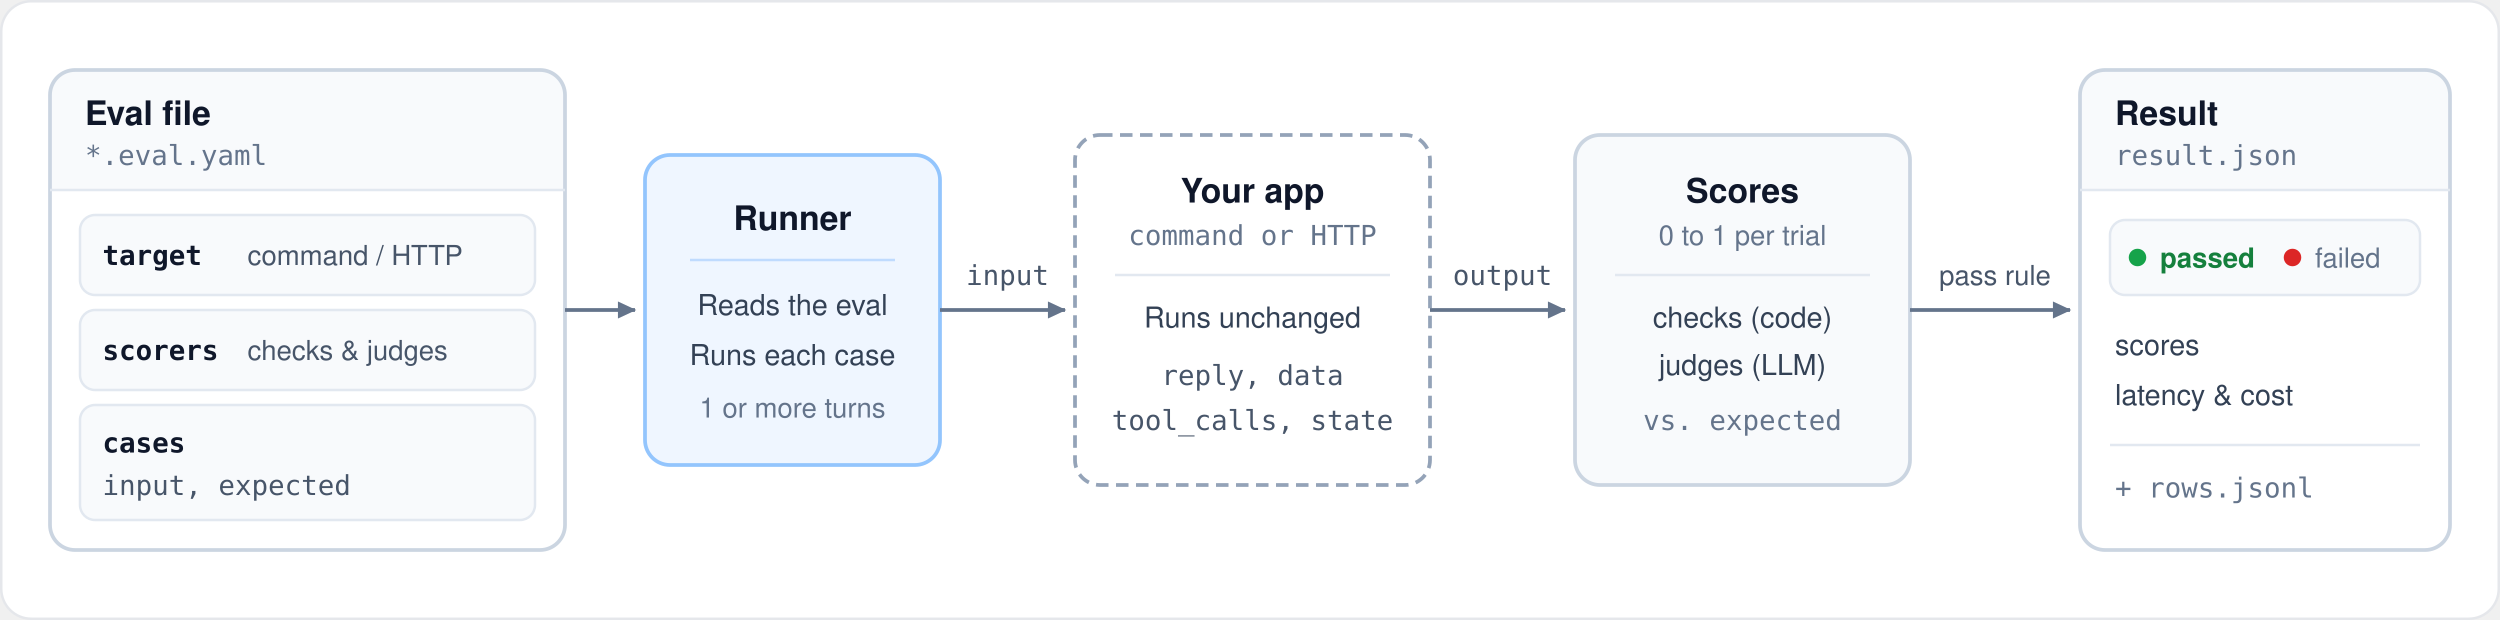
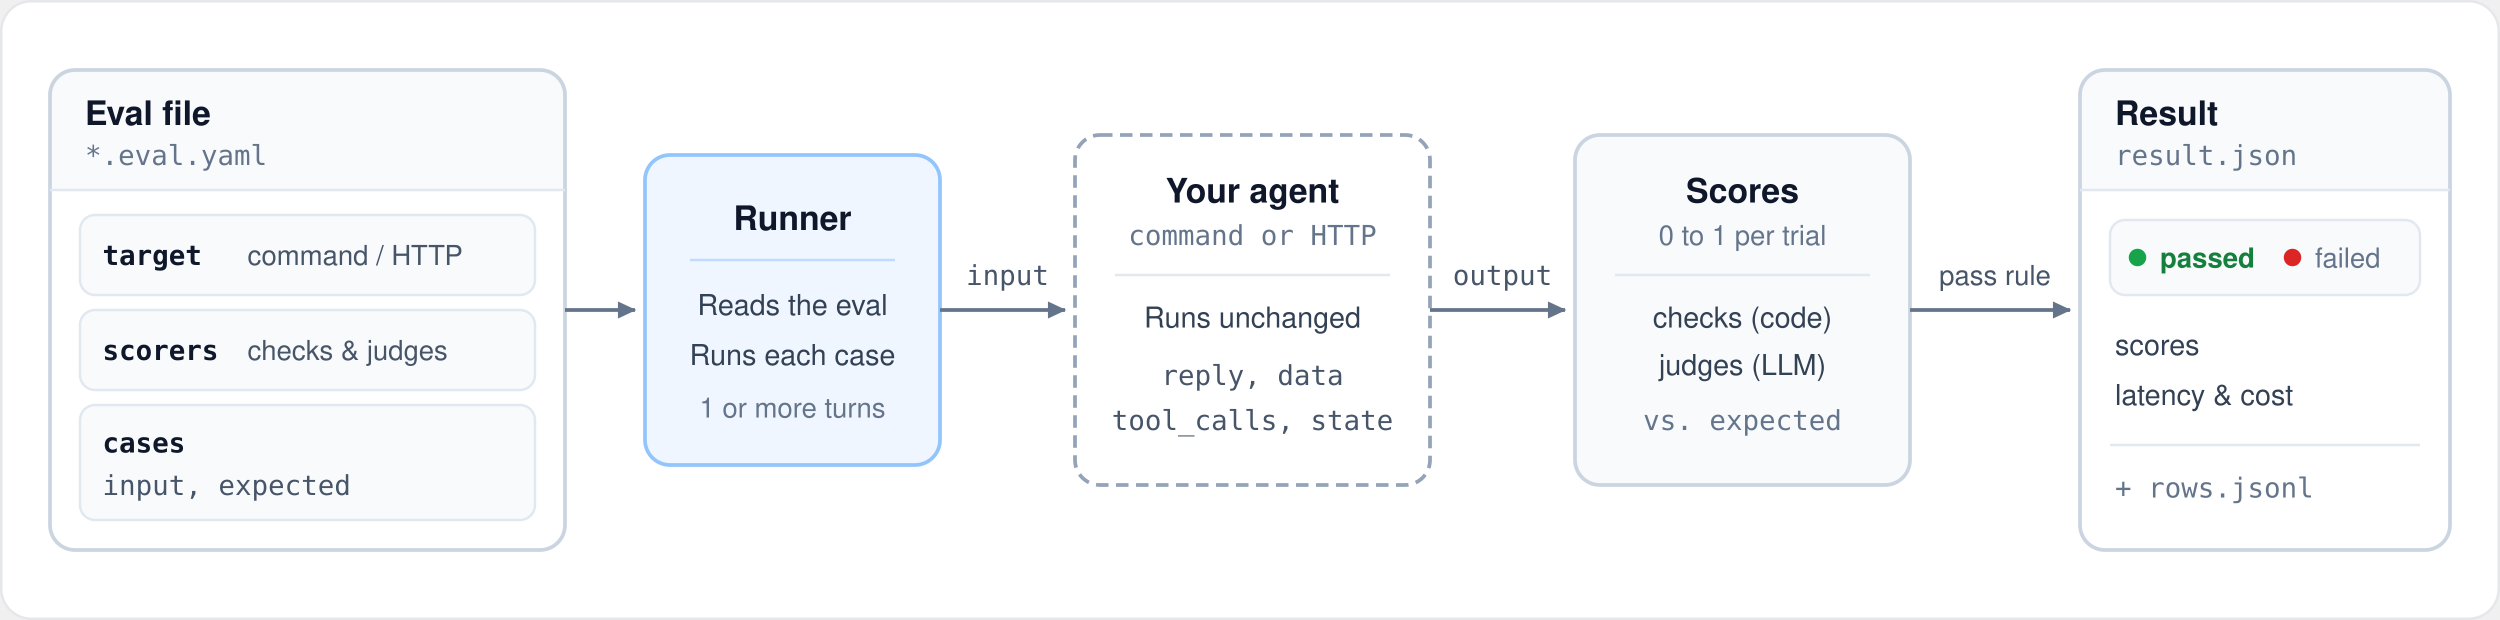
<svg xmlns="http://www.w3.org/2000/svg" width="1000" height="248" viewBox="0 0 1000 248" role="img" aria-labelledby="oes-title oes-desc">
  <defs>
    <style>
      .sans { font-family: -apple-system, BlinkMacSystemFont, "Segoe UI", Helvetica, Arial, sans-serif; }
      .mono { font-family: ui-monospace, SFMono-Regular, Menlo, Consolas, monospace; }
      .title { font-size: 13.5px; font-weight: 600; fill: #0f172a; }
      .subtitle { font-size: 11px; fill: #64748b; }
      .body { font-size: 11.5px; fill: #334155; }
      .key { font-size: 11px; font-weight: 600; fill: #0f172a; }
      .val { font-size: 11px; fill: #475569; }
      .arrow-label { font-size: 11px; fill: #475569; }
    </style>
    <marker id="arrow" viewBox="0 0 10 10" refX="8" refY="5" markerWidth="6.5" markerHeight="6.5" orient="auto-start-reverse">
      <path d="M 1 1.5 L 8.5 5 L 1 8.5 z" fill="#64748b" />
    </marker>
    <clipPath id="clip-eval">
      <rect x="20" y="28" width="206" height="192" rx="10" />
    </clipPath>
    <clipPath id="clip-result">
      <rect x="832" y="28" width="148" height="192" rx="10" />
    </clipPath>
  </defs>
  <rect x="0.5" y="0.5" width="999" height="247" rx="12" fill="#ffffff" stroke="#e5e7eb" stroke-width="1" />
  <g>
    <rect x="20" y="28" width="206" height="48" fill="#f8fafc" clip-path="url(#clip-eval)" />
    <rect x="20" y="28" width="206" height="192" rx="10" fill="none" stroke="#cbd5e1" stroke-width="1.5" />
    <line x1="20" y1="76" x2="226" y2="76" stroke="#e2e8f0" stroke-width="1" />
    <text x="34" y="50" class="sans title">Eval file</text>
    <text x="34" y="66" class="mono subtitle">*.eval.yaml</text>
    <rect x="32" y="86" width="182" height="32" rx="6" fill="#f8fafc" stroke="#e2e8f0" stroke-width="1" />
    <text x="41" y="106" class="mono key">target</text>
    <text x="99" y="106" class="sans val">command / HTTP</text>
    <rect x="32" y="124" width="182" height="32" rx="6" fill="#f8fafc" stroke="#e2e8f0" stroke-width="1" />
    <text x="41" y="144" class="mono key">scorers</text>
    <text x="99" y="144" class="sans val">checks &amp; judges</text>
    <rect x="32" y="162" width="182" height="46" rx="6" fill="#f8fafc" stroke="#e2e8f0" stroke-width="1" />
    <text x="41" y="181" class="mono key">cases</text>
    <text x="41" y="198" class="mono val">input, expected</text>
  </g>
  <line x1="226" y1="124" x2="254" y2="124" stroke="#64748b" stroke-width="1.5" marker-end="url(#arrow)" />
  <g>
    <rect x="258" y="62" width="118" height="124" rx="10" fill="#eff6ff" stroke="#93c5fd" stroke-width="1.5" />
    <text x="317" y="92" text-anchor="middle" class="sans title">Runner</text>
    <line x1="276" y1="104" x2="358" y2="104" stroke="#bfdbfe" stroke-width="1" />
    <text x="317" y="126" text-anchor="middle" class="sans body">Reads the eval</text>
    <text x="317" y="146" text-anchor="middle" class="sans body">Runs each case</text>
    <text x="317" y="167" text-anchor="middle" class="sans subtitle">1 or more turns</text>
  </g>
  <text x="403" y="114" text-anchor="middle" class="mono arrow-label">input</text>
  <line x1="376" y1="124" x2="426" y2="124" stroke="#64748b" stroke-width="1.5" marker-end="url(#arrow)" />
  <g>
    <rect x="430" y="54" width="142" height="140" rx="10" fill="#ffffff" stroke="#94a3b8" stroke-width="1.5" stroke-dasharray="5 3" />
-     <text x="501" y="81" text-anchor="middle" class="sans title">Your app</text>
+     <text x="501" y="81" text-anchor="middle" class="sans title">Your agent</text>
    <text x="501" y="98" text-anchor="middle" class="mono subtitle">command or HTTP</text>
    <line x1="446" y1="110" x2="556" y2="110" stroke="#e2e8f0" stroke-width="1" />
    <text x="501" y="131" text-anchor="middle" class="sans body">Runs unchanged</text>
    <text x="501" y="154" text-anchor="middle" class="mono val">reply, data</text>
    <text x="501" y="172" text-anchor="middle" class="mono val">tool_calls, state</text>
  </g>
  <text x="601" y="114" text-anchor="middle" class="mono arrow-label">output</text>
  <line x1="572" y1="124" x2="626" y2="124" stroke="#64748b" stroke-width="1.5" marker-end="url(#arrow)" />
  <g>
    <rect x="630" y="54" width="134" height="140" rx="10" fill="#f8fafc" stroke="#cbd5e1" stroke-width="1.5" />
    <text x="697" y="81" text-anchor="middle" class="sans title">Scores</text>
    <text x="697" y="98" text-anchor="middle" class="sans subtitle">0 to 1 per trial</text>
    <line x1="646" y1="110" x2="748" y2="110" stroke="#e2e8f0" stroke-width="1" />
    <text x="697" y="131" text-anchor="middle" class="sans body">checks (code)</text>
    <text x="697" y="150" text-anchor="middle" class="sans body">judges (LLM)</text>
    <text x="697" y="172" text-anchor="middle" class="mono subtitle">vs. expected</text>
  </g>
  <text x="798" y="114" text-anchor="middle" class="sans arrow-label">pass rule</text>
  <line x1="764" y1="124" x2="828" y2="124" stroke="#64748b" stroke-width="1.5" marker-end="url(#arrow)" />
  <g>
    <rect x="832" y="28" width="148" height="48" fill="#f8fafc" clip-path="url(#clip-result)" />
    <rect x="832" y="28" width="148" height="192" rx="10" fill="none" stroke="#cbd5e1" stroke-width="1.5" />
    <line x1="832" y1="76" x2="980" y2="76" stroke="#e2e8f0" stroke-width="1" />
    <text x="846" y="50" class="sans title">Result</text>
    <text x="846" y="66" class="mono subtitle">result.json</text>
    <rect x="844" y="88" width="124" height="30" rx="6" fill="#f8fafc" stroke="#e2e8f0" stroke-width="1" />
    <circle cx="855" cy="103" r="3.5" fill="#16a34a" />
    <text x="864" y="107" class="sans" font-size="11" font-weight="600" fill="#15803d">passed</text>
    <circle cx="917" cy="103" r="3.5" fill="#dc2626" />
    <text x="926" y="107" class="sans" font-size="11" font-weight="500" fill="#64748b">failed</text>
    <text x="846" y="142" class="sans body">scores</text>
    <text x="846" y="162" class="sans body">latency &amp; cost</text>
    <line x1="844" y1="178" x2="968" y2="178" stroke="#e2e8f0" stroke-width="1" />
    <text x="846" y="199" class="mono subtitle">+ rows.jsonl</text>
  </g>
</svg>
